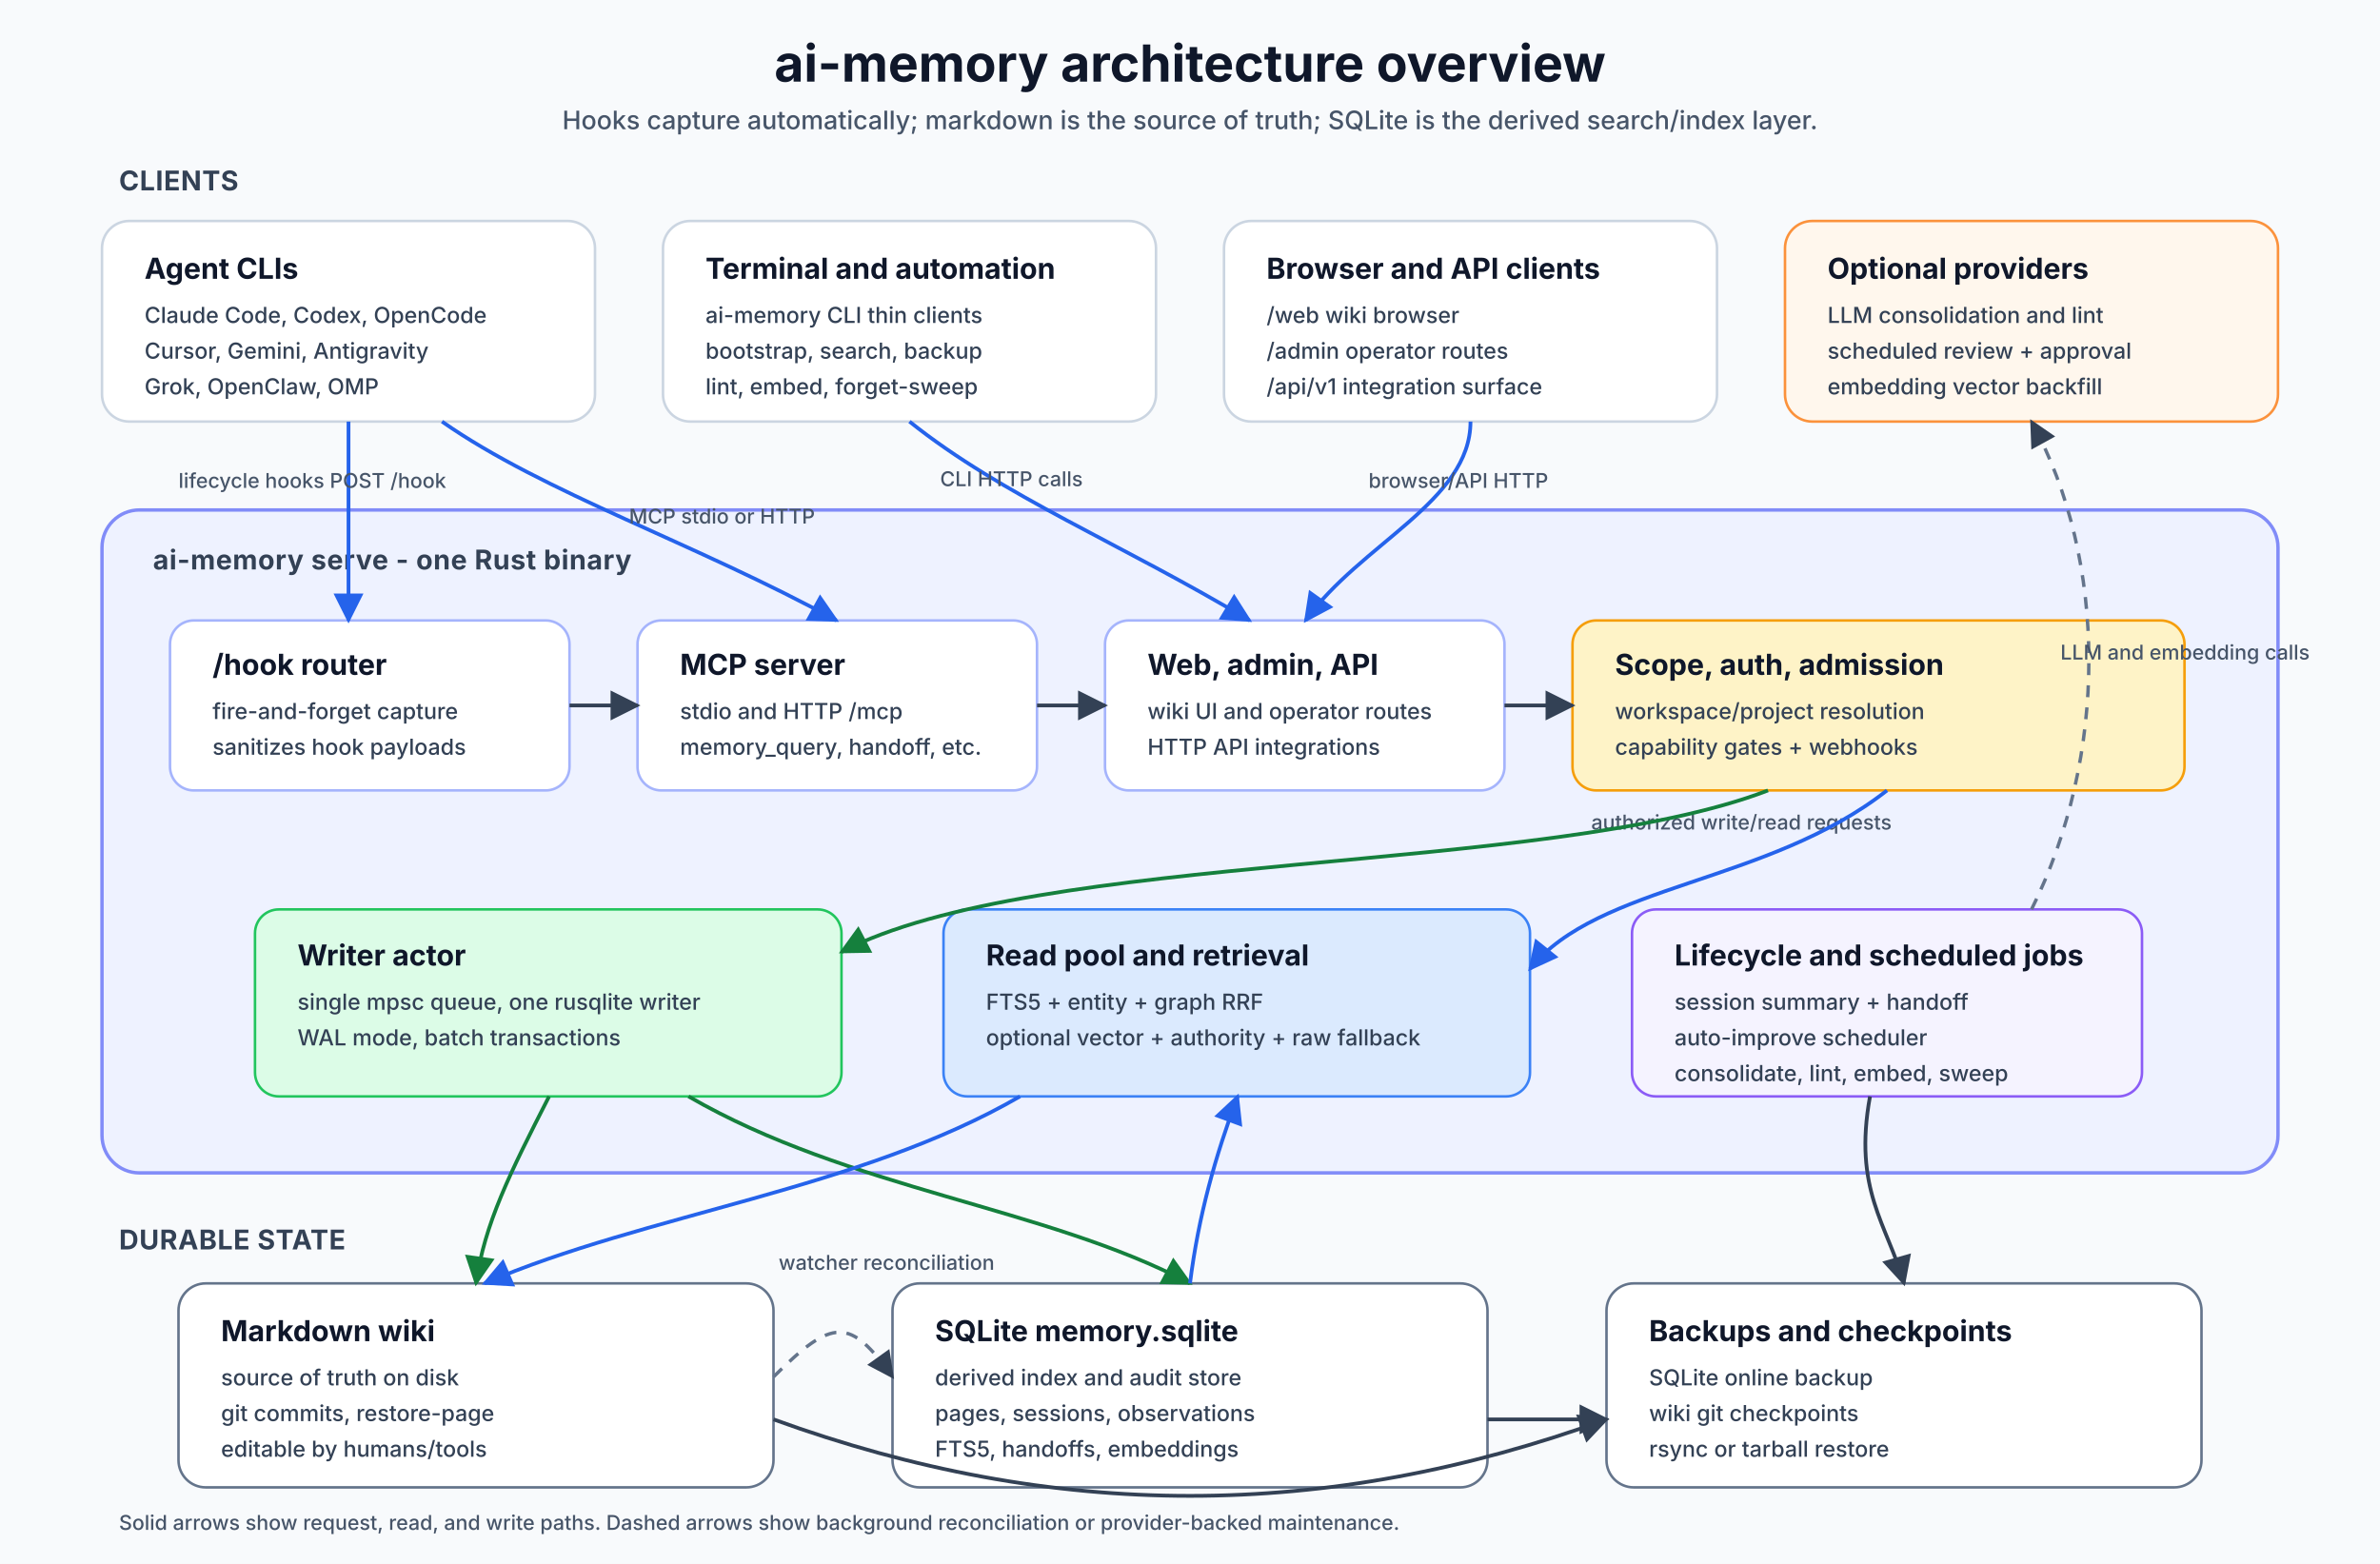
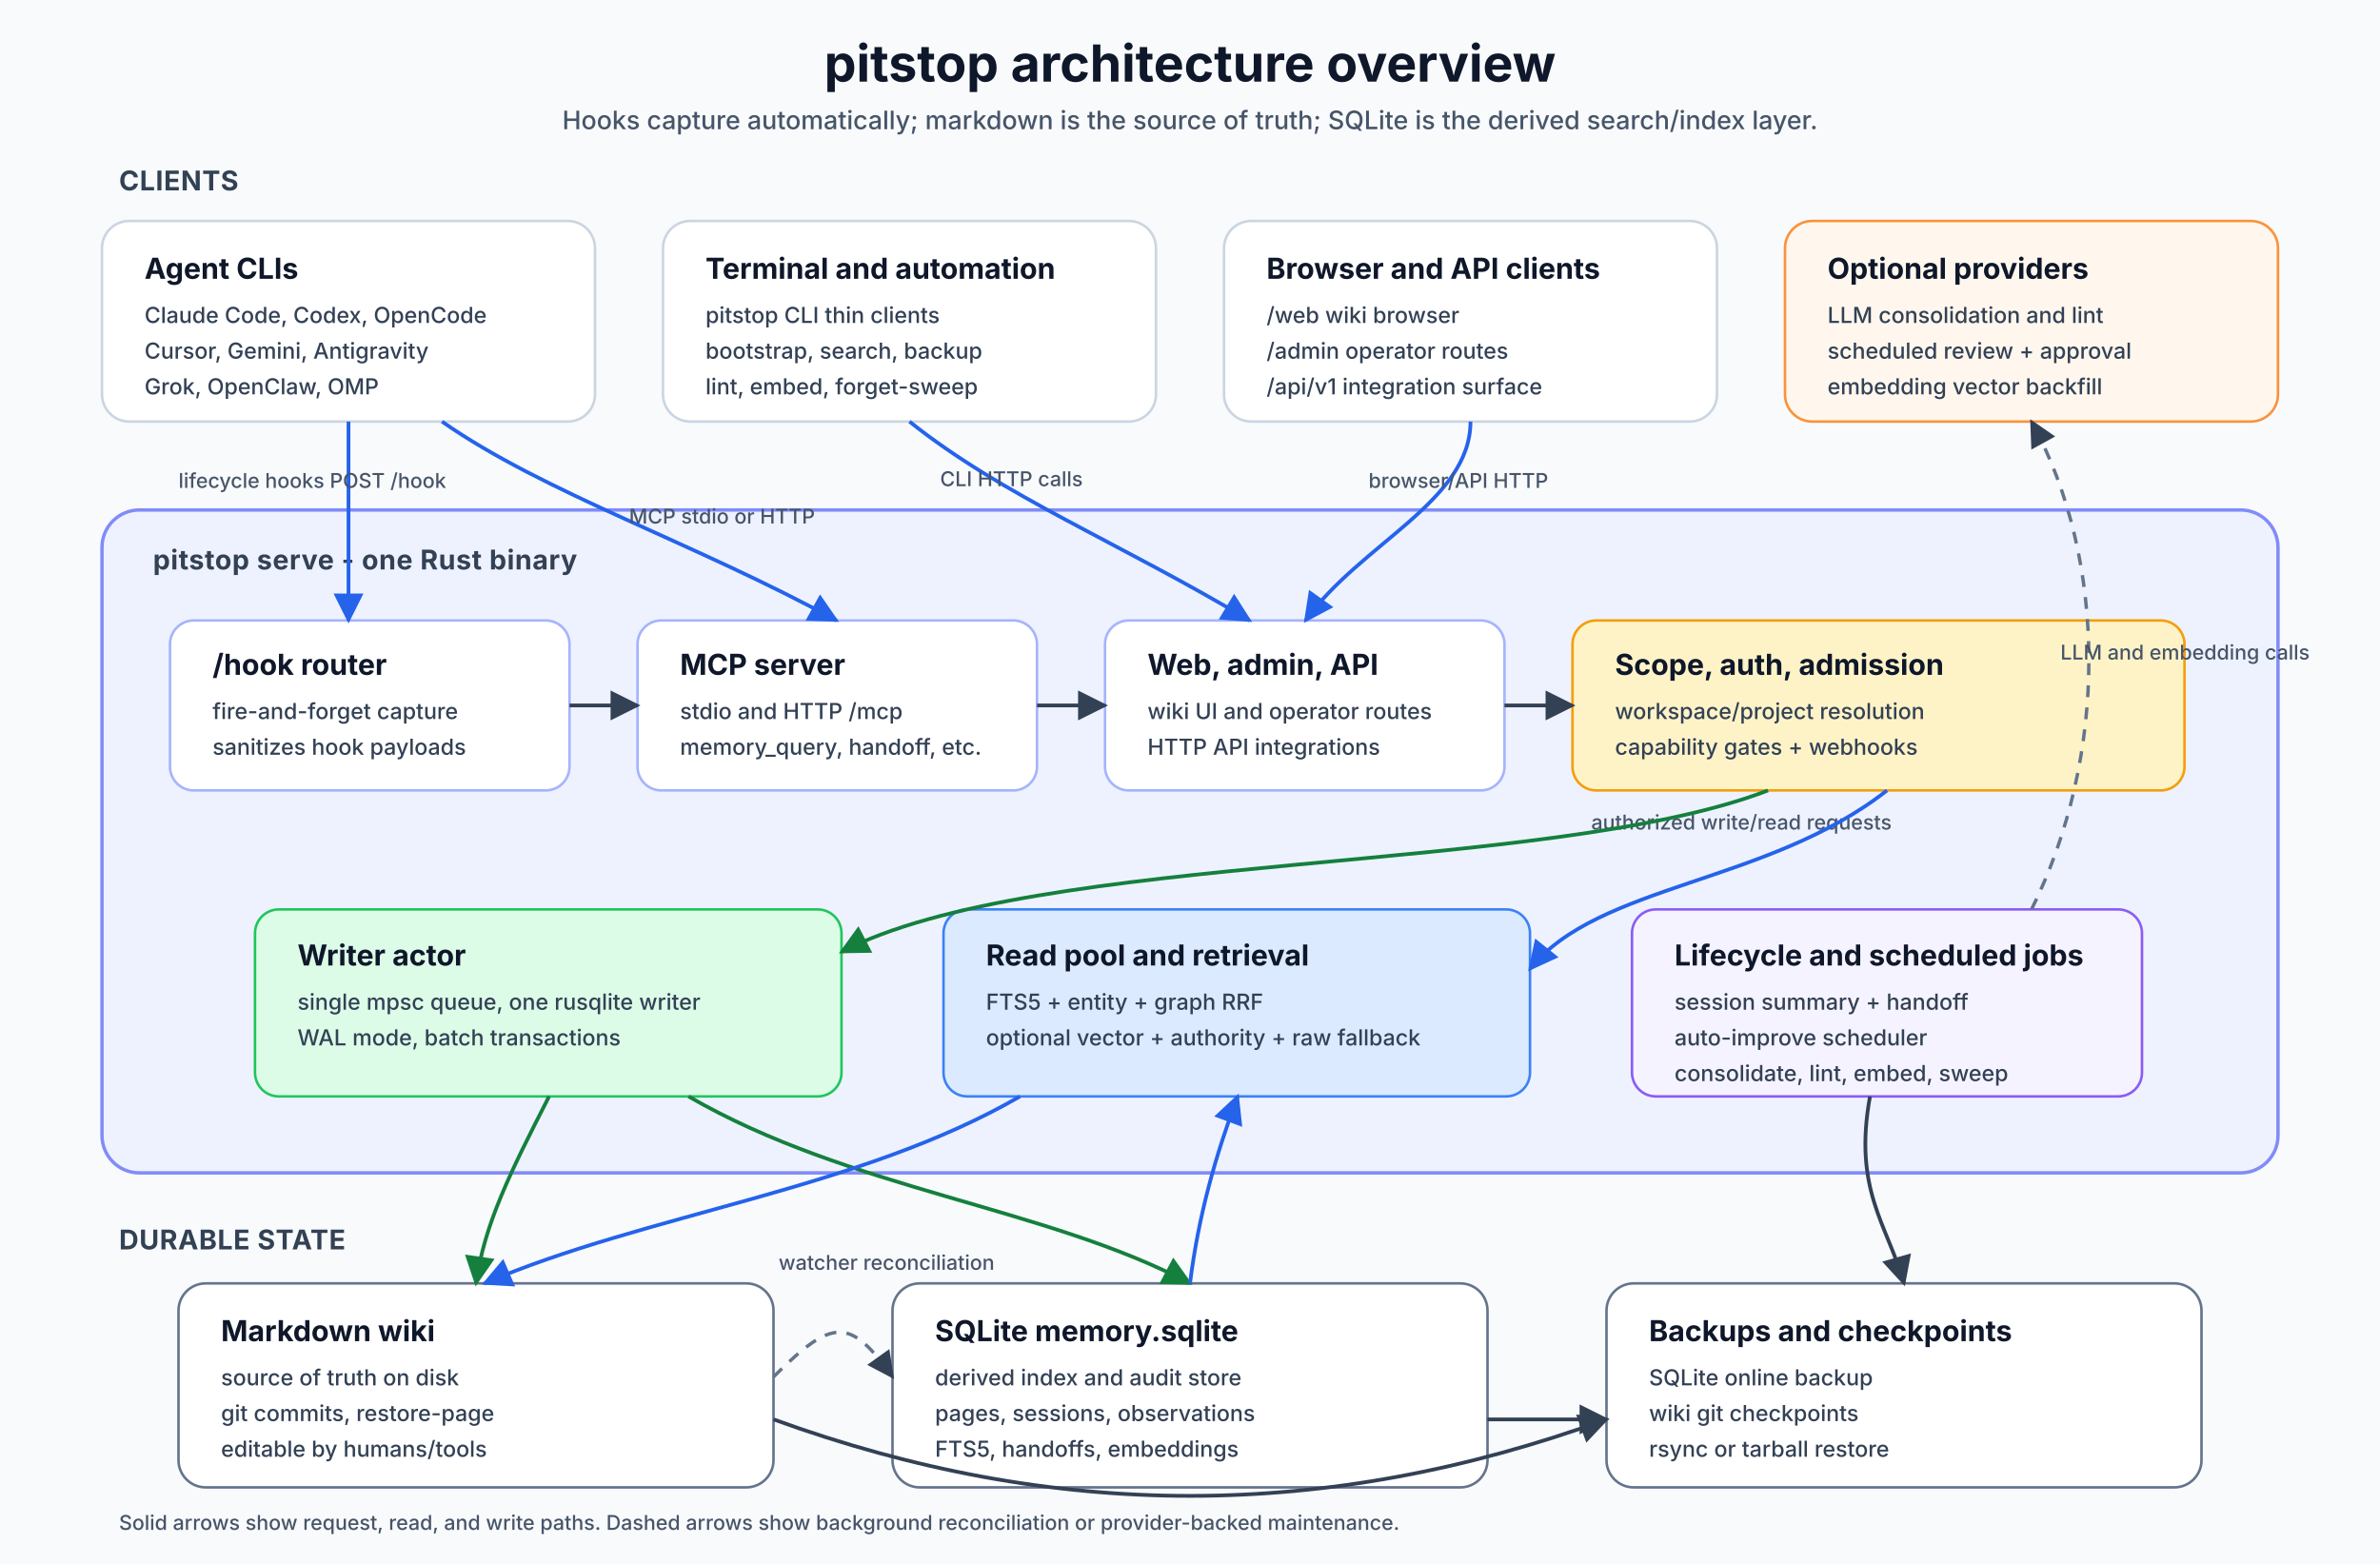
<svg xmlns="http://www.w3.org/2000/svg" width="1400" height="920" viewBox="0 0 1400 920" role="img" aria-labelledby="title desc">
  <defs>
    <marker id="arrow" viewBox="0 0 10 10" refX="9" refY="5" markerWidth="8" markerHeight="8" orient="auto-start-reverse">
      <path d="M 0 0 L 10 5 L 0 10 z" fill="#334155" />
    </marker>
    <marker id="arrow-blue" viewBox="0 0 10 10" refX="9" refY="5" markerWidth="8" markerHeight="8" orient="auto-start-reverse">
      <path d="M 0 0 L 10 5 L 0 10 z" fill="#2563eb" />
    </marker>
    <marker id="arrow-green" viewBox="0 0 10 10" refX="9" refY="5" markerWidth="8" markerHeight="8" orient="auto-start-reverse">
      <path d="M 0 0 L 10 5 L 0 10 z" fill="#15803d" />
    </marker>
    <style>
      .canvas { fill: #f8fafc; }
      .title { font: 700 30px system-ui, -apple-system, BlinkMacSystemFont, "Segoe UI", sans-serif; fill: #0f172a; }
      .subtitle { font: 500 15px system-ui, -apple-system, BlinkMacSystemFont, "Segoe UI", sans-serif; fill: #475569; }
      .group-label { font: 700 16px system-ui, -apple-system, BlinkMacSystemFont, "Segoe UI", sans-serif; fill: #334155; letter-spacing: .02em; }
      .box-title { font: 700 17px system-ui, -apple-system, BlinkMacSystemFont, "Segoe UI", sans-serif; fill: #0f172a; }
      .box-text { font: 500 13px system-ui, -apple-system, BlinkMacSystemFont, "Segoe UI", sans-serif; fill: #334155; }
      .small { font: 500 12px system-ui, -apple-system, BlinkMacSystemFont, "Segoe UI", sans-serif; fill: #475569; }
      .client { fill: #ffffff; stroke: #cbd5e1; stroke-width: 1.5; rx: 16; }
      .server { fill: #eef2ff; stroke: #818cf8; stroke-width: 2; rx: 22; }
      .route { fill: #ffffff; stroke: #a5b4fc; stroke-width: 1.5; rx: 14; }
      .boundary { fill: #fef3c7; stroke: #f59e0b; stroke-width: 1.5; rx: 14; }
      .writer { fill: #dcfce7; stroke: #22c55e; stroke-width: 1.5; rx: 14; }
      .reader { fill: #dbeafe; stroke: #3b82f6; stroke-width: 1.5; rx: 14; }
      .job { fill: #f5f3ff; stroke: #8b5cf6; stroke-width: 1.5; rx: 14; }
      .store { fill: #ffffff; stroke: #64748b; stroke-width: 1.5; rx: 16; }
      .external { fill: #fff7ed; stroke: #fb923c; stroke-width: 1.5; rx: 16; }
      .arrow { fill: none; stroke: #334155; stroke-width: 2.2; marker-end: url(#arrow); }
      .arrow-blue { fill: none; stroke: #2563eb; stroke-width: 2.2; marker-end: url(#arrow-blue); }
      .arrow-green { fill: none; stroke: #15803d; stroke-width: 2.2; marker-end: url(#arrow-green); }
      .arrow-dashed { fill: none; stroke: #64748b; stroke-width: 2; stroke-dasharray: 7 6; marker-end: url(#arrow); }
    </style>
  </defs>
  <rect class="canvas" x="0" y="0" width="1400" height="920" />
-   <text class="title" x="700" y="48" text-anchor="middle">ai-memory architecture overview</text>
+   <text class="title" x="700" y="48" text-anchor="middle">pitstop architecture overview</text>
  <text class="subtitle" x="700" y="76" text-anchor="middle">Hooks capture automatically; markdown is the source of truth; SQLite is the derived search/index layer.</text>
  <text class="group-label" x="70" y="112">CLIENTS</text>
  <rect class="client" x="60" y="130" width="290" height="118" />
  <text class="box-title" x="85" y="164">Agent CLIs</text>
  <text class="box-text" x="85" y="190">Claude Code, Codex, OpenCode</text>
  <text class="box-text" x="85" y="211">Cursor, Gemini, Antigravity</text>
  <text class="box-text" x="85" y="232">Grok, OpenClaw, OMP</text>
  <rect class="client" x="390" y="130" width="290" height="118" />
  <text class="box-title" x="415" y="164">Terminal and automation</text>
-   <text class="box-text" x="415" y="190">ai-memory CLI thin clients</text>
+   <text class="box-text" x="415" y="190">pitstop CLI thin clients</text>
  <text class="box-text" x="415" y="211">bootstrap, search, backup</text>
  <text class="box-text" x="415" y="232">lint, embed, forget-sweep</text>
  <rect class="client" x="720" y="130" width="290" height="118" />
  <text class="box-title" x="745" y="164">Browser and API clients</text>
  <text class="box-text" x="745" y="190">/web wiki browser</text>
  <text class="box-text" x="745" y="211">/admin operator routes</text>
  <text class="box-text" x="745" y="232">/api/v1 integration surface</text>
  <rect class="external" x="1050" y="130" width="290" height="118" />
  <text class="box-title" x="1075" y="164">Optional providers</text>
  <text class="box-text" x="1075" y="190">LLM consolidation and lint</text>
  <text class="box-text" x="1075" y="211">scheduled review + approval</text>
  <text class="box-text" x="1075" y="232">embedding vector backfill</text>
  <rect class="server" x="60" y="300" width="1280" height="390" />
-   <text class="group-label" x="90" y="335">ai-memory serve - one Rust binary</text>
+   <text class="group-label" x="90" y="335">pitstop serve - one Rust binary</text>
  <rect class="route" x="100" y="365" width="235" height="100" />
  <text class="box-title" x="125" y="397">/hook router</text>
  <text class="box-text" x="125" y="423">fire-and-forget capture</text>
  <text class="box-text" x="125" y="444">sanitizes hook payloads</text>
  <rect class="route" x="375" y="365" width="235" height="100" />
  <text class="box-title" x="400" y="397">MCP server</text>
  <text class="box-text" x="400" y="423">stdio and HTTP /mcp</text>
  <text class="box-text" x="400" y="444">memory_query, handoff, etc.</text>
  <rect class="route" x="650" y="365" width="235" height="100" />
  <text class="box-title" x="675" y="397">Web, admin, API</text>
  <text class="box-text" x="675" y="423">wiki UI and operator routes</text>
  <text class="box-text" x="675" y="444">HTTP API integrations</text>
  <rect class="boundary" x="925" y="365" width="360" height="100" />
  <text class="box-title" x="950" y="397">Scope, auth, admission</text>
  <text class="box-text" x="950" y="423">workspace/project resolution</text>
  <text class="box-text" x="950" y="444">capability gates + webhooks</text>
  <rect class="writer" x="150" y="535" width="345" height="110" />
  <text class="box-title" x="175" y="568">Writer actor</text>
  <text class="box-text" x="175" y="594">single mpsc queue, one rusqlite writer</text>
  <text class="box-text" x="175" y="615">WAL mode, batch transactions</text>
  <rect class="reader" x="555" y="535" width="345" height="110" />
  <text class="box-title" x="580" y="568">Read pool and retrieval</text>
  <text class="box-text" x="580" y="594">FTS5 + entity + graph RRF</text>
  <text class="box-text" x="580" y="615">optional vector + authority + raw fallback</text>
  <rect class="job" x="960" y="535" width="300" height="110" />
  <text class="box-title" x="985" y="568">Lifecycle and scheduled jobs</text>
  <text class="box-text" x="985" y="594">session summary + handoff</text>
  <text class="box-text" x="985" y="615">auto-improve scheduler</text>
  <text class="box-text" x="985" y="636">consolidate, lint, embed, sweep</text>
  <text class="group-label" x="70" y="735">DURABLE STATE</text>
  <rect class="store" x="105" y="755" width="350" height="120" />
  <text class="box-title" x="130" y="789">Markdown wiki</text>
  <text class="box-text" x="130" y="815">source of truth on disk</text>
  <text class="box-text" x="130" y="836">git commits, restore-page</text>
  <text class="box-text" x="130" y="857">editable by humans/tools</text>
  <rect class="store" x="525" y="755" width="350" height="120" />
  <text class="box-title" x="550" y="789">SQLite memory.sqlite</text>
  <text class="box-text" x="550" y="815">derived index and audit store</text>
  <text class="box-text" x="550" y="836">pages, sessions, observations</text>
  <text class="box-text" x="550" y="857">FTS5, handoffs, embeddings</text>
  <rect class="store" x="945" y="755" width="350" height="120" />
  <text class="box-title" x="970" y="789">Backups and checkpoints</text>
  <text class="box-text" x="970" y="815">SQLite online backup</text>
  <text class="box-text" x="970" y="836">wiki git checkpoints</text>
  <text class="box-text" x="970" y="857">rsync or tarball restore</text>
  <path class="arrow-blue" d="M 205 248 C 205 280 205 320 205 365" />
  <text class="small" x="105" y="287">lifecycle hooks POST /hook</text>
  <path class="arrow-blue" d="M 260 248 C 320 290 410 320 492 365" />
  <text class="small" x="370" y="308">MCP stdio or HTTP</text>
  <path class="arrow-blue" d="M 535 248 C 590 292 660 320 735 365" />
  <text class="small" x="553" y="286">CLI HTTP calls</text>
  <path class="arrow-blue" d="M 865 248 C 865 295 800 320 768 365" />
  <text class="small" x="805" y="287">browser/API HTTP</text>
  <path class="arrow" d="M 335 415 L 375 415" />
  <path class="arrow" d="M 610 415 L 650 415" />
  <path class="arrow" d="M 885 415 L 925 415" />
  <text class="small" x="936" y="488">authorized write/read requests</text>
  <path class="arrow-green" d="M 1040 465 C 910 515 610 500 495 560" />
  <path class="arrow-blue" d="M 1110 465 C 1040 520 940 520 900 570" />
  <path class="arrow-green" d="M 323 645 C 300 690 285 720 280 755" />
  <path class="arrow-green" d="M 405 645 C 500 700 615 710 700 755" />
  <path class="arrow-blue" d="M 700 755 C 705 715 715 680 728 645" />
  <path class="arrow-blue" d="M 600 645 C 505 700 380 714 285 755" />
  <path class="arrow-dashed" d="M 455 810 C 490 775 500 775 525 810" />
  <text class="small" x="458" y="747">watcher reconciliation</text>
  <path class="arrow" d="M 1100 645 C 1090 700 1110 720 1120 755" />
  <path class="arrow" d="M 455 835 C 620 895 780 895 945 835" />
  <path class="arrow" d="M 875 835 C 900 835 920 835 945 835" />
  <path class="arrow-dashed" d="M 1195 535 C 1240 445 1240 330 1195 248" />
  <text class="small" x="1212" y="388">LLM and embedding calls</text>
  <text class="small" x="70" y="900">Solid arrows show request, read, and write paths. Dashed arrows show background reconciliation or provider-backed maintenance.</text>
</svg>
